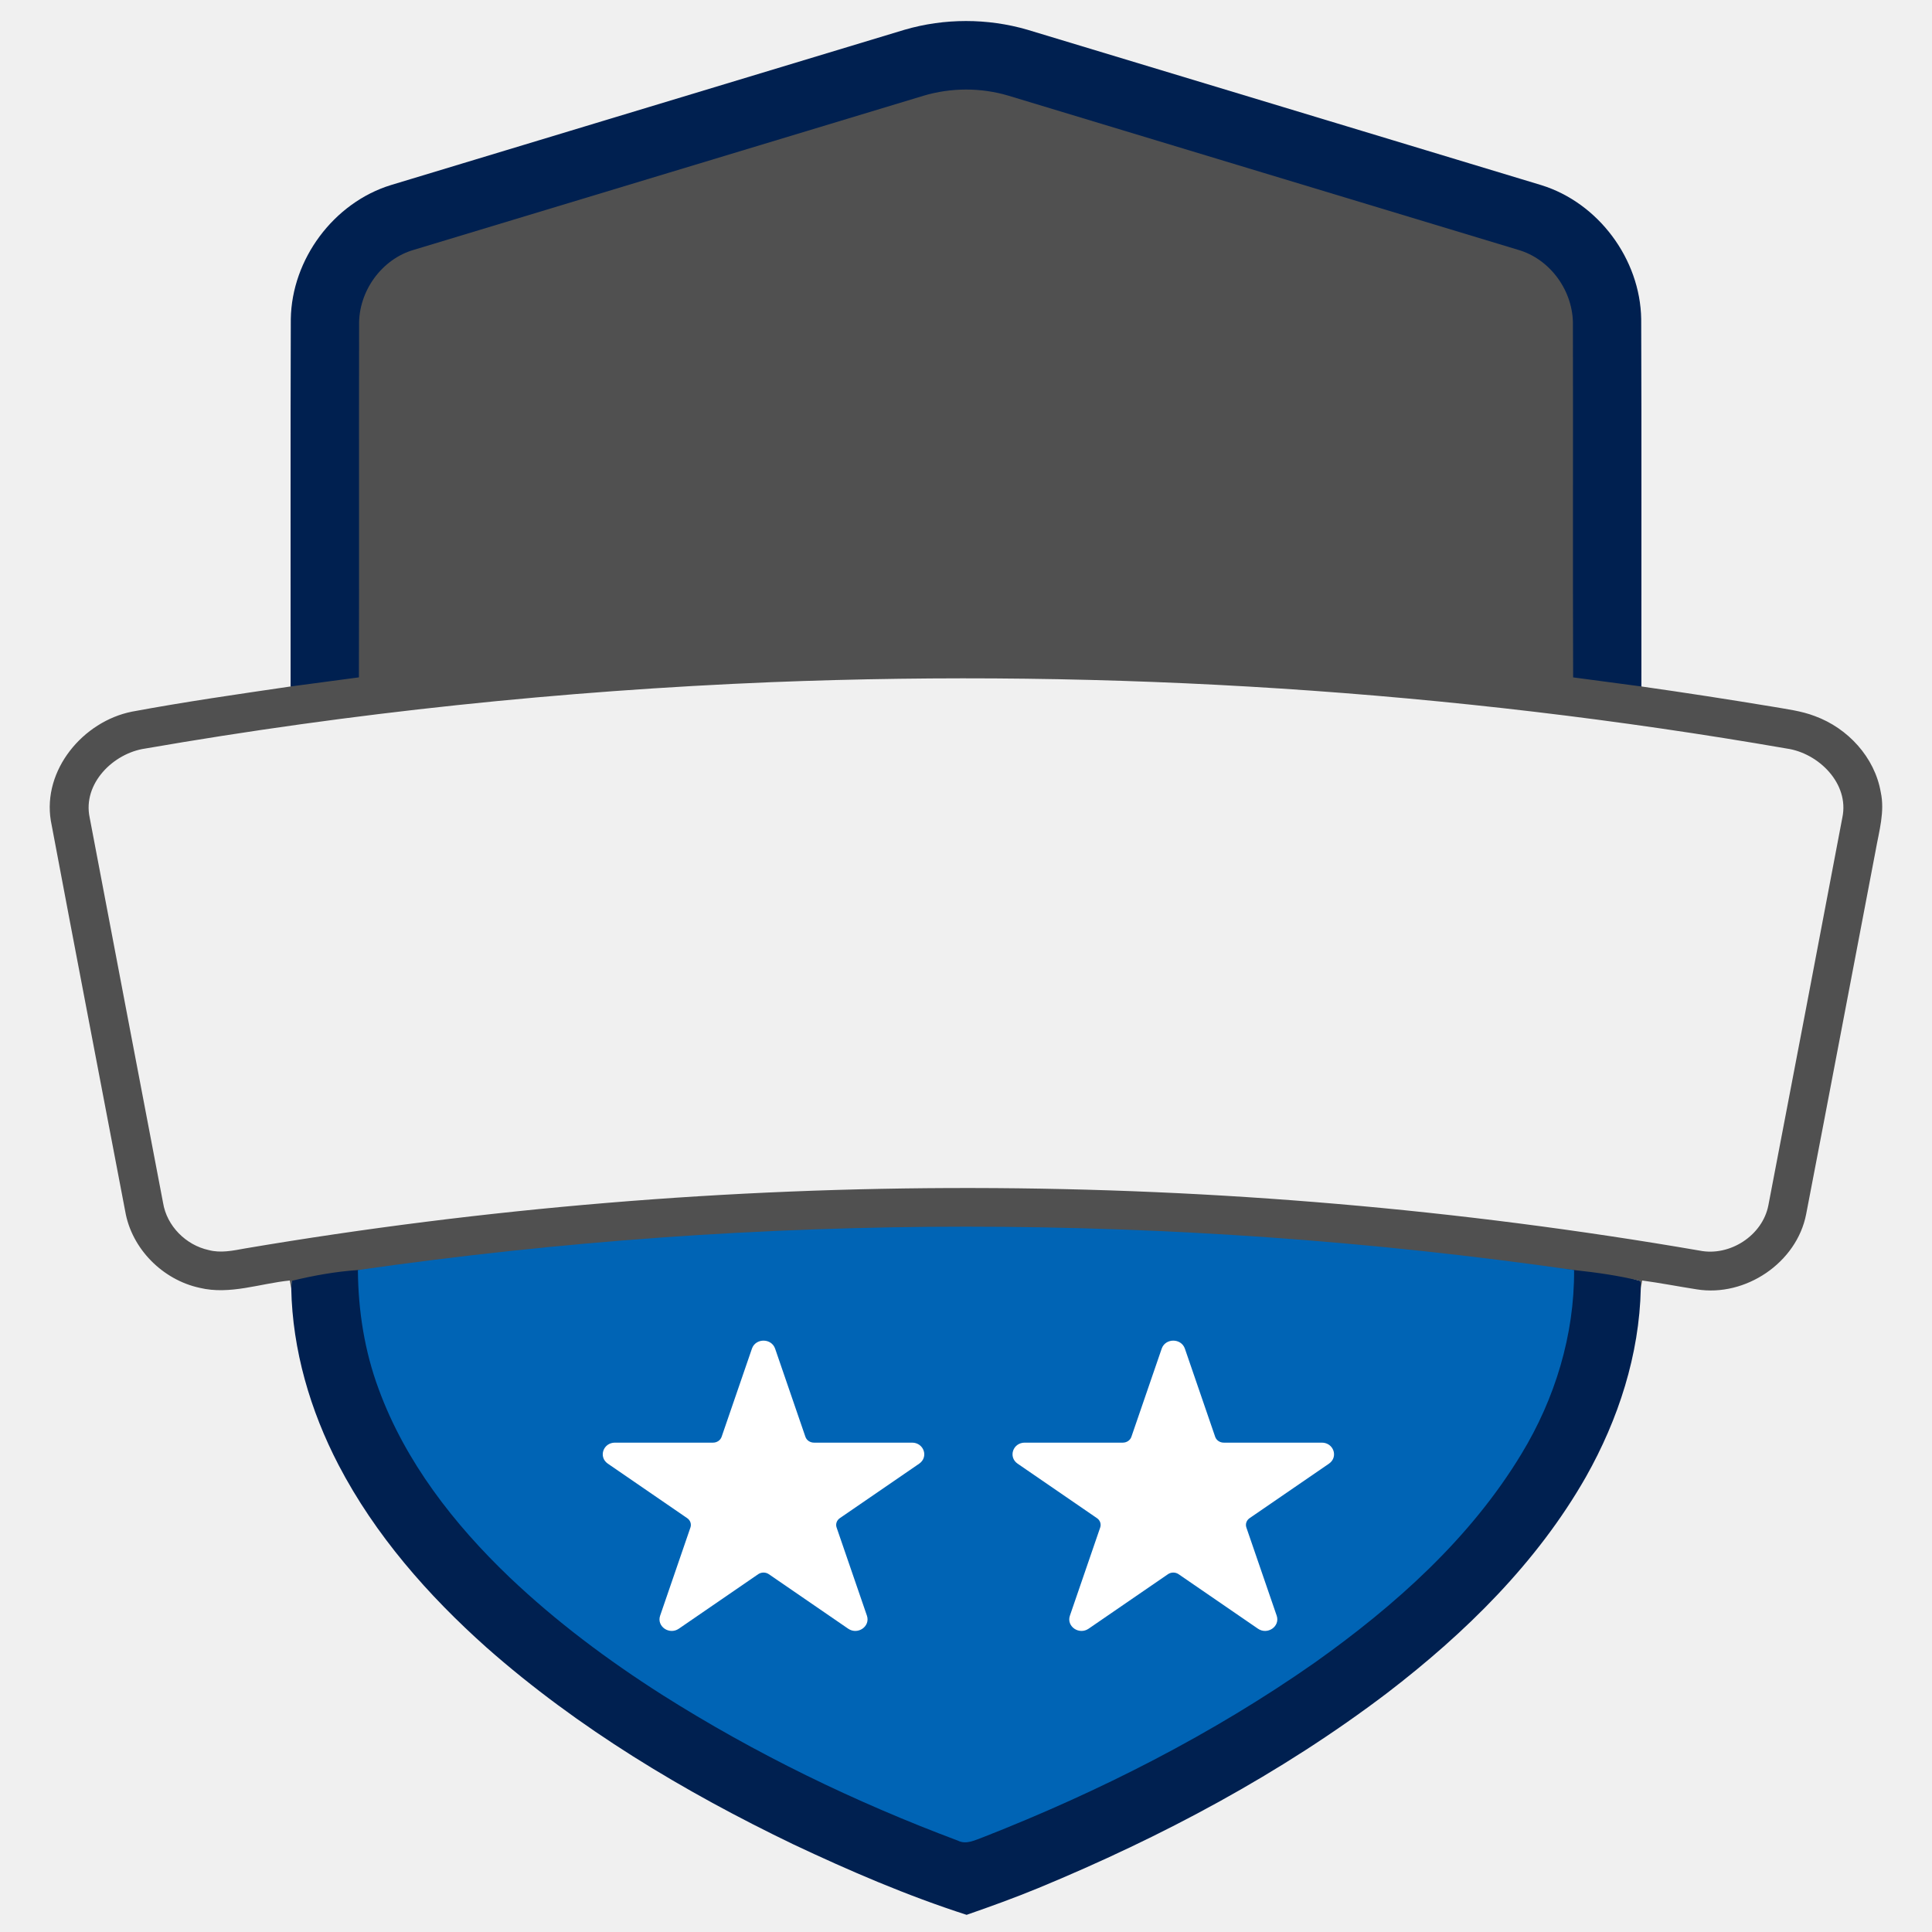
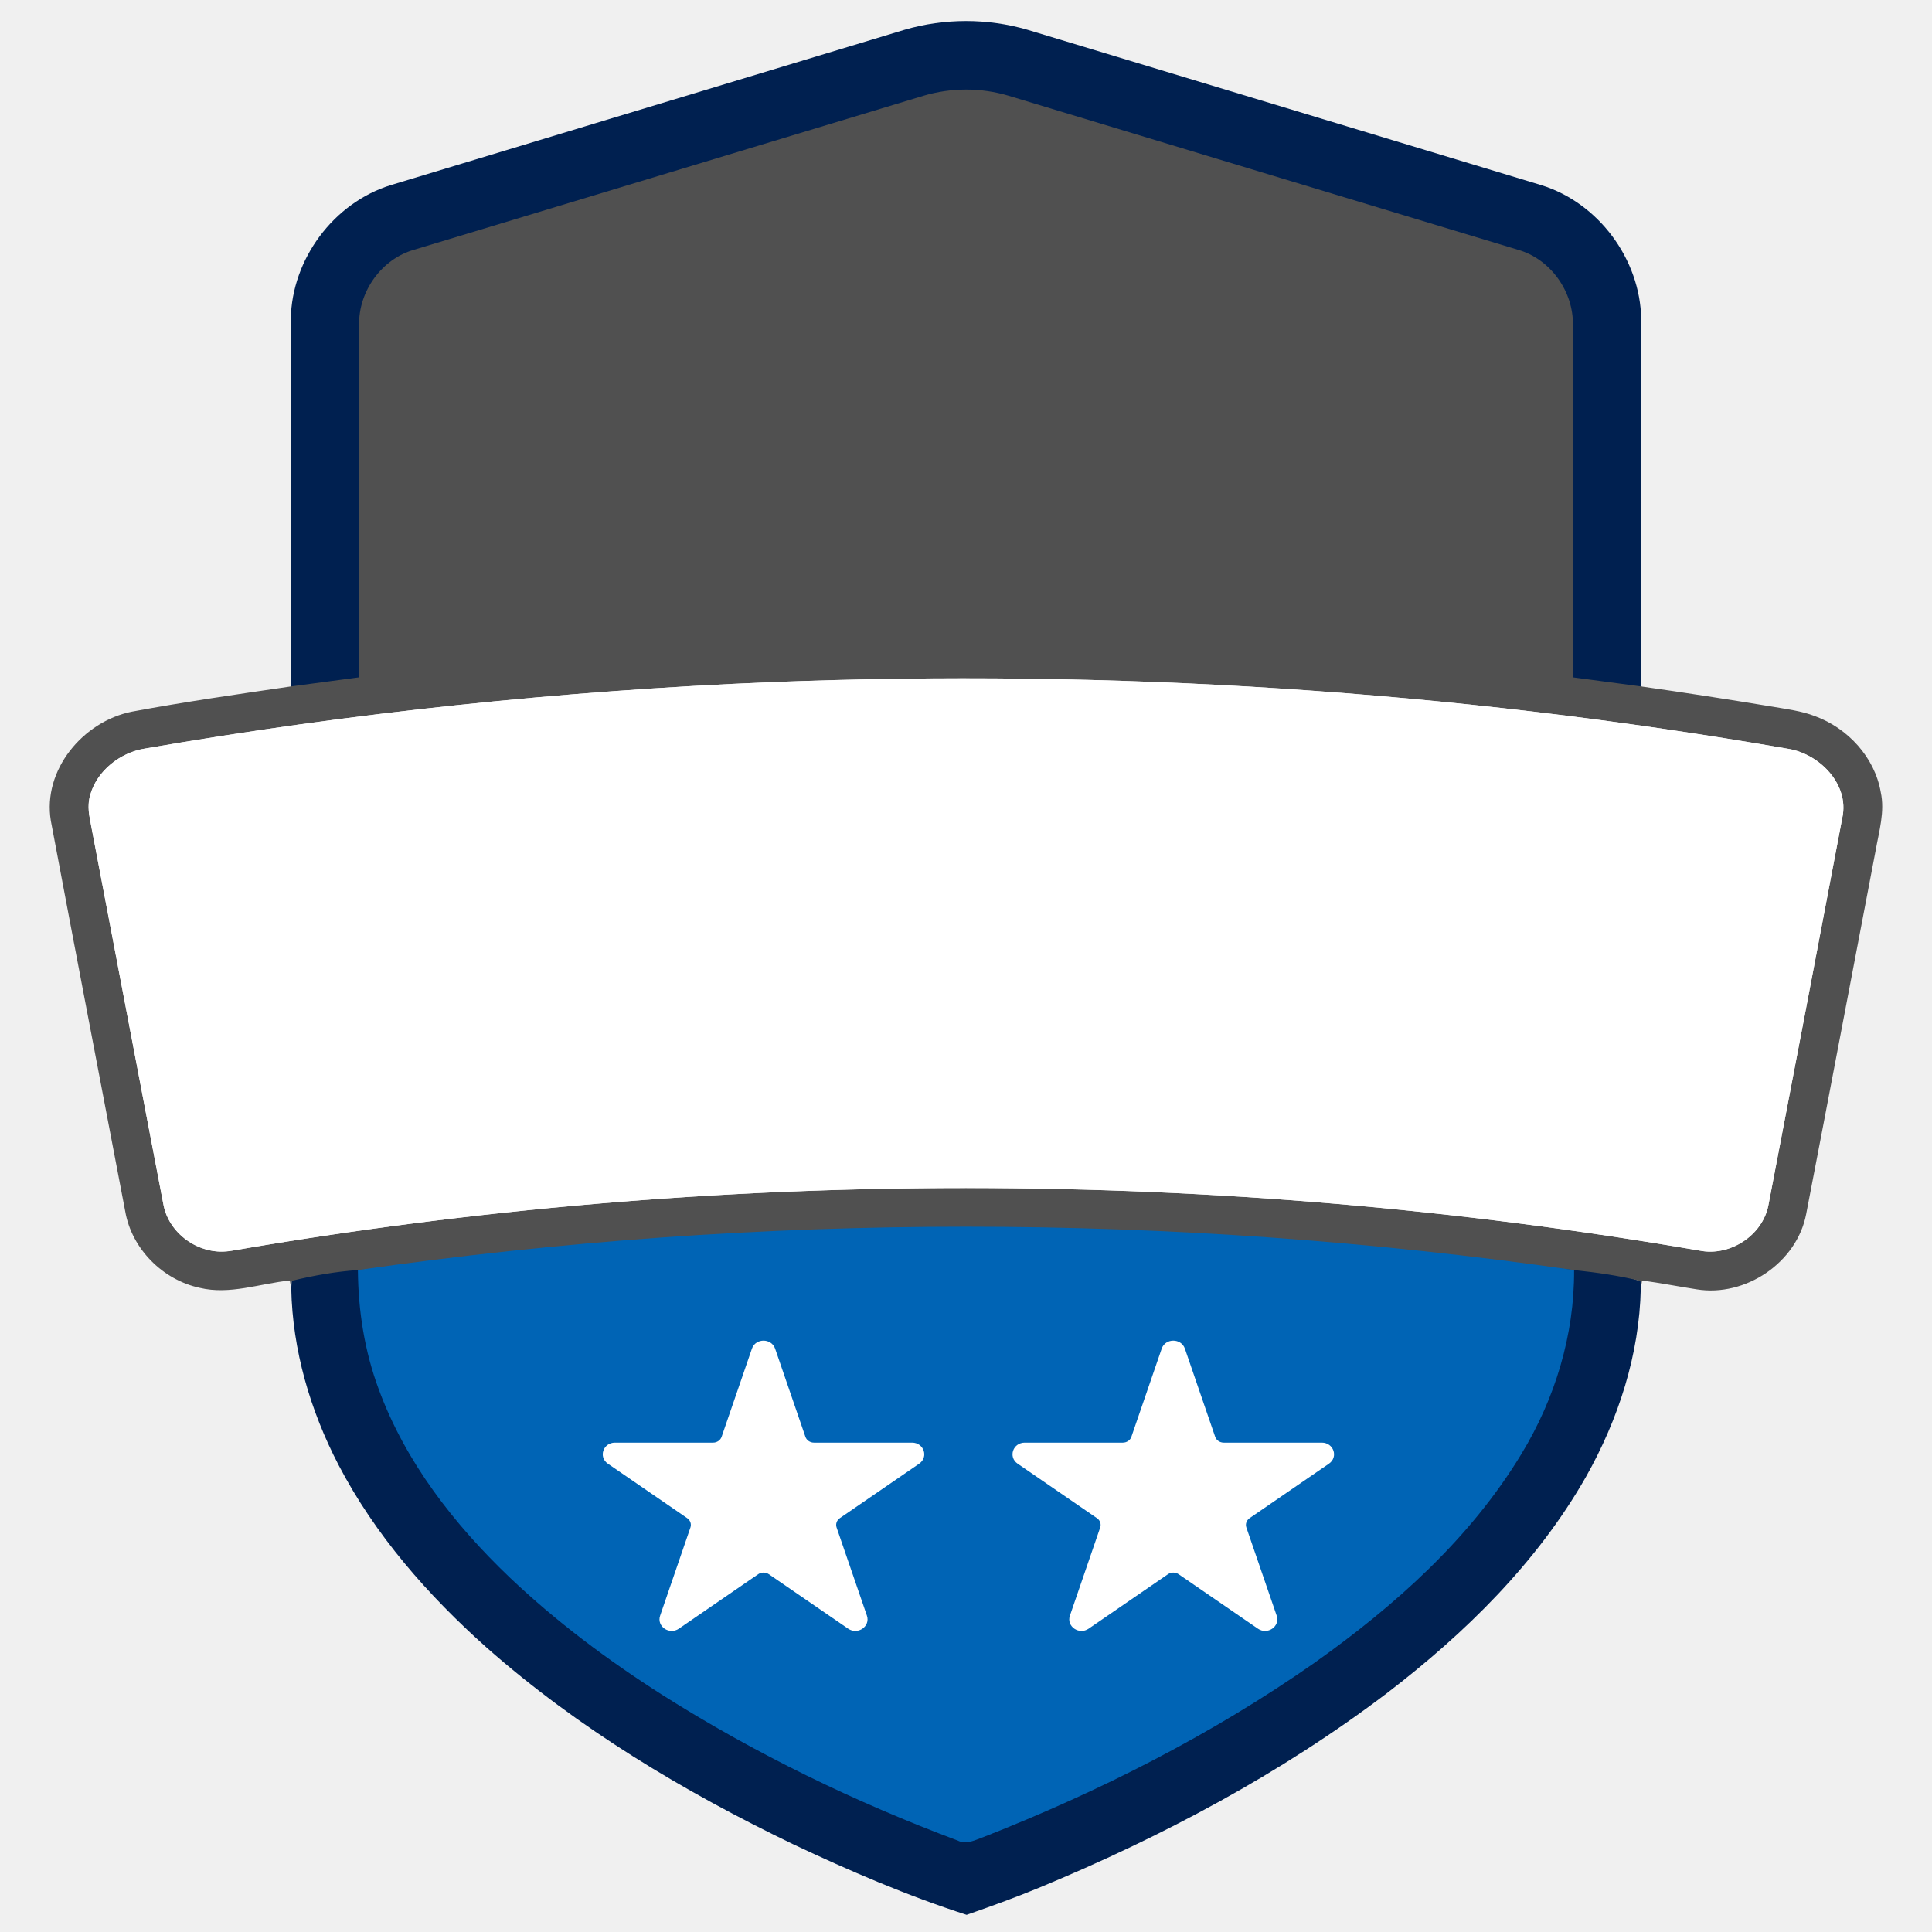
<svg xmlns="http://www.w3.org/2000/svg" width="600pt" height="600pt" viewBox="0 0 600 600" version="1.1">
  <g id="#002050ff">
    <path fill="#002050" opacity="1.00" d="M 280.93 9.24 C 293.29 5.63 306.66 5.63 319.02 9.22 C 372.22 25.33 425.45 41.36 478.65 57.49 C 496.42 62.99 509.39 80.5 509.69 99.07 C 509.84 137.11 509.71 175.15 509.75 213.19 C 517.089 221.79 483.785 218.653 471.704 213.838 C 471.574 177.398 465.273 139.977 465.193 103.547 C 465.433 93.047 471.641 87.376 461.481 84.496 C 408.751 68.526 361.451 55.114 308.741 39.134 C 300.171 36.574 295.845 35.107 287.285 37.667 C 234.575 53.617 189.773 69.527 137.063 85.477 C 126.923 88.337 123.706 96.931 123.906 107.401 C 123.826 143.871 114.543 179.35 114.433 215.81 C 107.003 217.861 95.272 218.335 90.25 213.19 C 90.29 175.15 90.17 137.11 90.31 99.08 C 90.61 80.48 103.62 62.95 121.42 57.47 C 174.58 41.36 227.77 25.34 280.93 9.24 Z" />
    <path fill="#002050" opacity="1.00" d="M 90.57 397.78 C 89.895 391.487 102.672 387.468 112.141 387.989 C 112.231 400.569 123.119 415.141 127.519 426.961 C 135.789 449.521 146.45 468.901 163.68 485.371 C 178.15 499.131 192.744 508.664 209.574 519.384 C 238.454 537.674 262.447 546.243 294.447 558.223 C 297.147 559.613 304.386 562.492 306.956 561.582 C 343.086 547.402 371.05 531.674 402.89 509.384 C 427.74 491.734 449.664 471.389 465.564 445.079 C 475.984 427.949 480.052 408.109 479.932 387.989 C 486.812 389.099 502.72 396.14 509.5 397.82 C 509.52 398.4 509.54 399.56 509.56 400.14 C 509.13 420.71 502.59 440.82 492.53 458.65 C 477.34 485.33 455.01 507.21 430.81 525.76 C 397.75 550.86 360.8 570.49 322.52 586.33 C 315.17 589.36 307.7 592.06 300.19 594.67 C 281.71 588.72 263.85 581.02 246.3 572.74 C 212.3 556.36 179.55 536.74 151.17 511.71 C 132.92 495.44 116.48 476.72 105.13 454.94 C 96.35 438.05 90.83 419.25 90.45 400.16 C 90.48 399.56 90.54 398.37 90.57 397.78 Z" />
  </g>
  <g id="#505050ff">
    <path fill="#505050" opacity="1.00" d="M 286.79 29.74 C 295.35 27.18 304.63 27.16 313.2 29.72 C 365.91 45.7 418.66 61.59 471.39 77.56 C 481.55 80.44 488.72 90.57 488.48 101.07 C 488.56 137.5 488.42 173.93 488.55 210.37 C 495.61 211.33 502.69 212.22 509.75 213.19 C 523.35 215.12 536.91 217.22 550.46 219.46 C 554.89 220.24 559.42 220.77 563.65 222.4 C 573.84 226.13 582.2 235.16 584.08 245.99 C 585.4 252.05 583.56 258.12 582.51 264.07 C 575.3 301.73 568.19 339.41 560.92 377.06 C 558 392.18 542.03 402.87 526.94 400.42 C 521.27 399.54 515.65 398.44 509.97 397.67 C 509.86 398.29 509.66 399.52 509.56 400.14 C 509.54 399.56 509.52 398.4 509.5 397.82 C 502.72 396.14 495.779 395.171 488.85 394.43 C 364.65 381.143 237.927 385.967 111.15 394.43 C 104.216 394.893 97.34 396.14 90.57 397.78 C 90.54 398.37 90.48 399.56 90.45 400.16 C 90.34 399.53 90.12 398.29 90.01 397.67 C 80.71 398.6 71.38 402.21 62.01 399.95 C 50.53 397.47 40.9 387.84 38.89 376.19 C 31.19 335.77 23.4 295.35 15.79 254.91 C 13.17 239.11 25.81 224.04 40.97 221.01 C 57.32 217.97 73.79 215.6 90.25 213.19 C 97.31 212.22 104.39 211.33 111.46 210.36 C 111.57 173.9 111.44 137.43 111.52 100.96 C 111.32 90.49 118.5 80.41 128.64 77.55 C 181.35 61.6 234.08 45.69 286.79 29.74 M 239.59 211.85 C 174.4 214.51 109.37 221.33 45.09 232.47 C 35.17 233.9 25.6 243.38 27.85 253.92 C 35.39 293.8 43.06 333.67 50.64 373.54 C 51.8 380.75 57.74 386.68 64.81 388.22 C 68.53 389.22 72.37 388.39 76.07 387.72 C 225.27 362.47 378.73 362.69 527.86 388.39 C 537.2 390.26 547.38 383.72 549.19 374.29 C 556.89 334.16 564.55 294.03 572.16 253.89 C 574.38 243.33 564.77 233.86 554.85 232.46 C 450.88 214.44 345.01 207.69 239.59 211.85 Z" />
+     <path fill="#ffffff" opacity="1.00" d="M 239.65 211.84 C 345.3 207.69 451.42 214.46 555.61 232.61 C 565.25 234.29 574.37 243.67 572.15 253.95 C 564.54 294.05 556.89 334.13 549.21 374.22 C 547.43 383.68 537.22 390.28 527.85 388.39 C 377.41 362.47 222.56 362.47 72.11 388.4 C 62.79 390.25 52.64 383.73 50.81 374.32 C 43.25 335.08 35.85 295.8 28.31 256.55 C 27.75 253.42 27.01 250.16 27.97 247.04 C 30.08 239.3 37.35 233.71 45.11 232.46 C 109.41 221.33 174.45 214.51 239.65 211.84" />
  </g>
  <g id="#0064b5ff">
    <path fill="#0064b5" opacity="1.00" d="M 111.15 394.43 C 236.2 376.47 363.8 376.47 488.85 394.43 C 488.97 414.55 482.92 434.39 472.5 451.52 C 456.6 477.83 433.19 498.67 408.34 516.32 C 376.5 538.61 341.6 556.32 305.47 570.5 C 302.9 571.41 300.12 572.99 297.42 571.6 C 265.42 559.62 234.49 544.61 205.61 526.32 C 188.78 515.6 172.7 503.59 158.23 489.83 C 141 473.36 125.88 453.98 117.61 431.42 C 113.21 419.6 111.24 407.01 111.15 394.43" />
  </g>
  <path d="M 233.994 418.989 C 234.974 416.132 239.26 416.132 240.244 418.989 L 249.654 446.375 C 250.094 447.655 251.356 448.524 252.782 448.524 L 283.253 448.524 C 286.434 448.524 287.756 452.375 285.185 454.138 L 260.53 471.067 C 259.382 471.856 258.901 473.259 259.341 474.538 L 268.758 501.924 C 269.737 504.782 266.274 507.158 263.698 505.396 L 239.049 488.467 C 237.899 487.678 236.333 487.678 235.185 488.467 L 210.535 505.396 C 207.959 507.158 204.496 504.782 205.482 501.924 L 214.893 474.538 C 215.332 473.259 214.852 471.856 213.702 471.067 L 189.053 454.138 C 186.477 452.375 187.799 448.524 190.979 448.524 L 221.45 448.524 C 222.877 448.524 224.138 447.655 224.578 446.375 L 233.994 418.989 Z" stroke-linecap="round" stroke-linejoin="round" style="fill-rule: nonzero; fill: rgb(255, 255, 255); stroke: rgb(255, 255, 255);" />
  <path d="M 361.251 418.989 C 362.231 416.132 366.517 416.132 367.501 418.989 L 376.911 446.375 C 377.351 447.655 378.613 448.524 380.039 448.524 L 410.51 448.524 C 413.691 448.524 415.013 452.375 412.442 454.138 L 387.787 471.067 C 386.639 471.856 386.158 473.259 386.598 474.538 L 396.015 501.924 C 396.994 504.782 393.531 507.158 390.955 505.396 L 366.306 488.467 C 365.156 487.678 363.59 487.678 362.442 488.467 L 337.792 505.396 C 335.216 507.158 331.753 504.782 332.739 501.924 L 342.15 474.538 C 342.589 473.259 342.109 471.856 340.959 471.067 L 316.31 454.138 C 313.734 452.375 315.056 448.524 318.236 448.524 L 348.707 448.524 C 350.134 448.524 351.395 447.655 351.835 446.375 L 361.251 418.989 Z" stroke-linecap="round" stroke-linejoin="round" style="fill-rule: nonzero; fill: rgb(255, 255, 255); stroke: rgb(255, 255, 255);" />
</svg>
